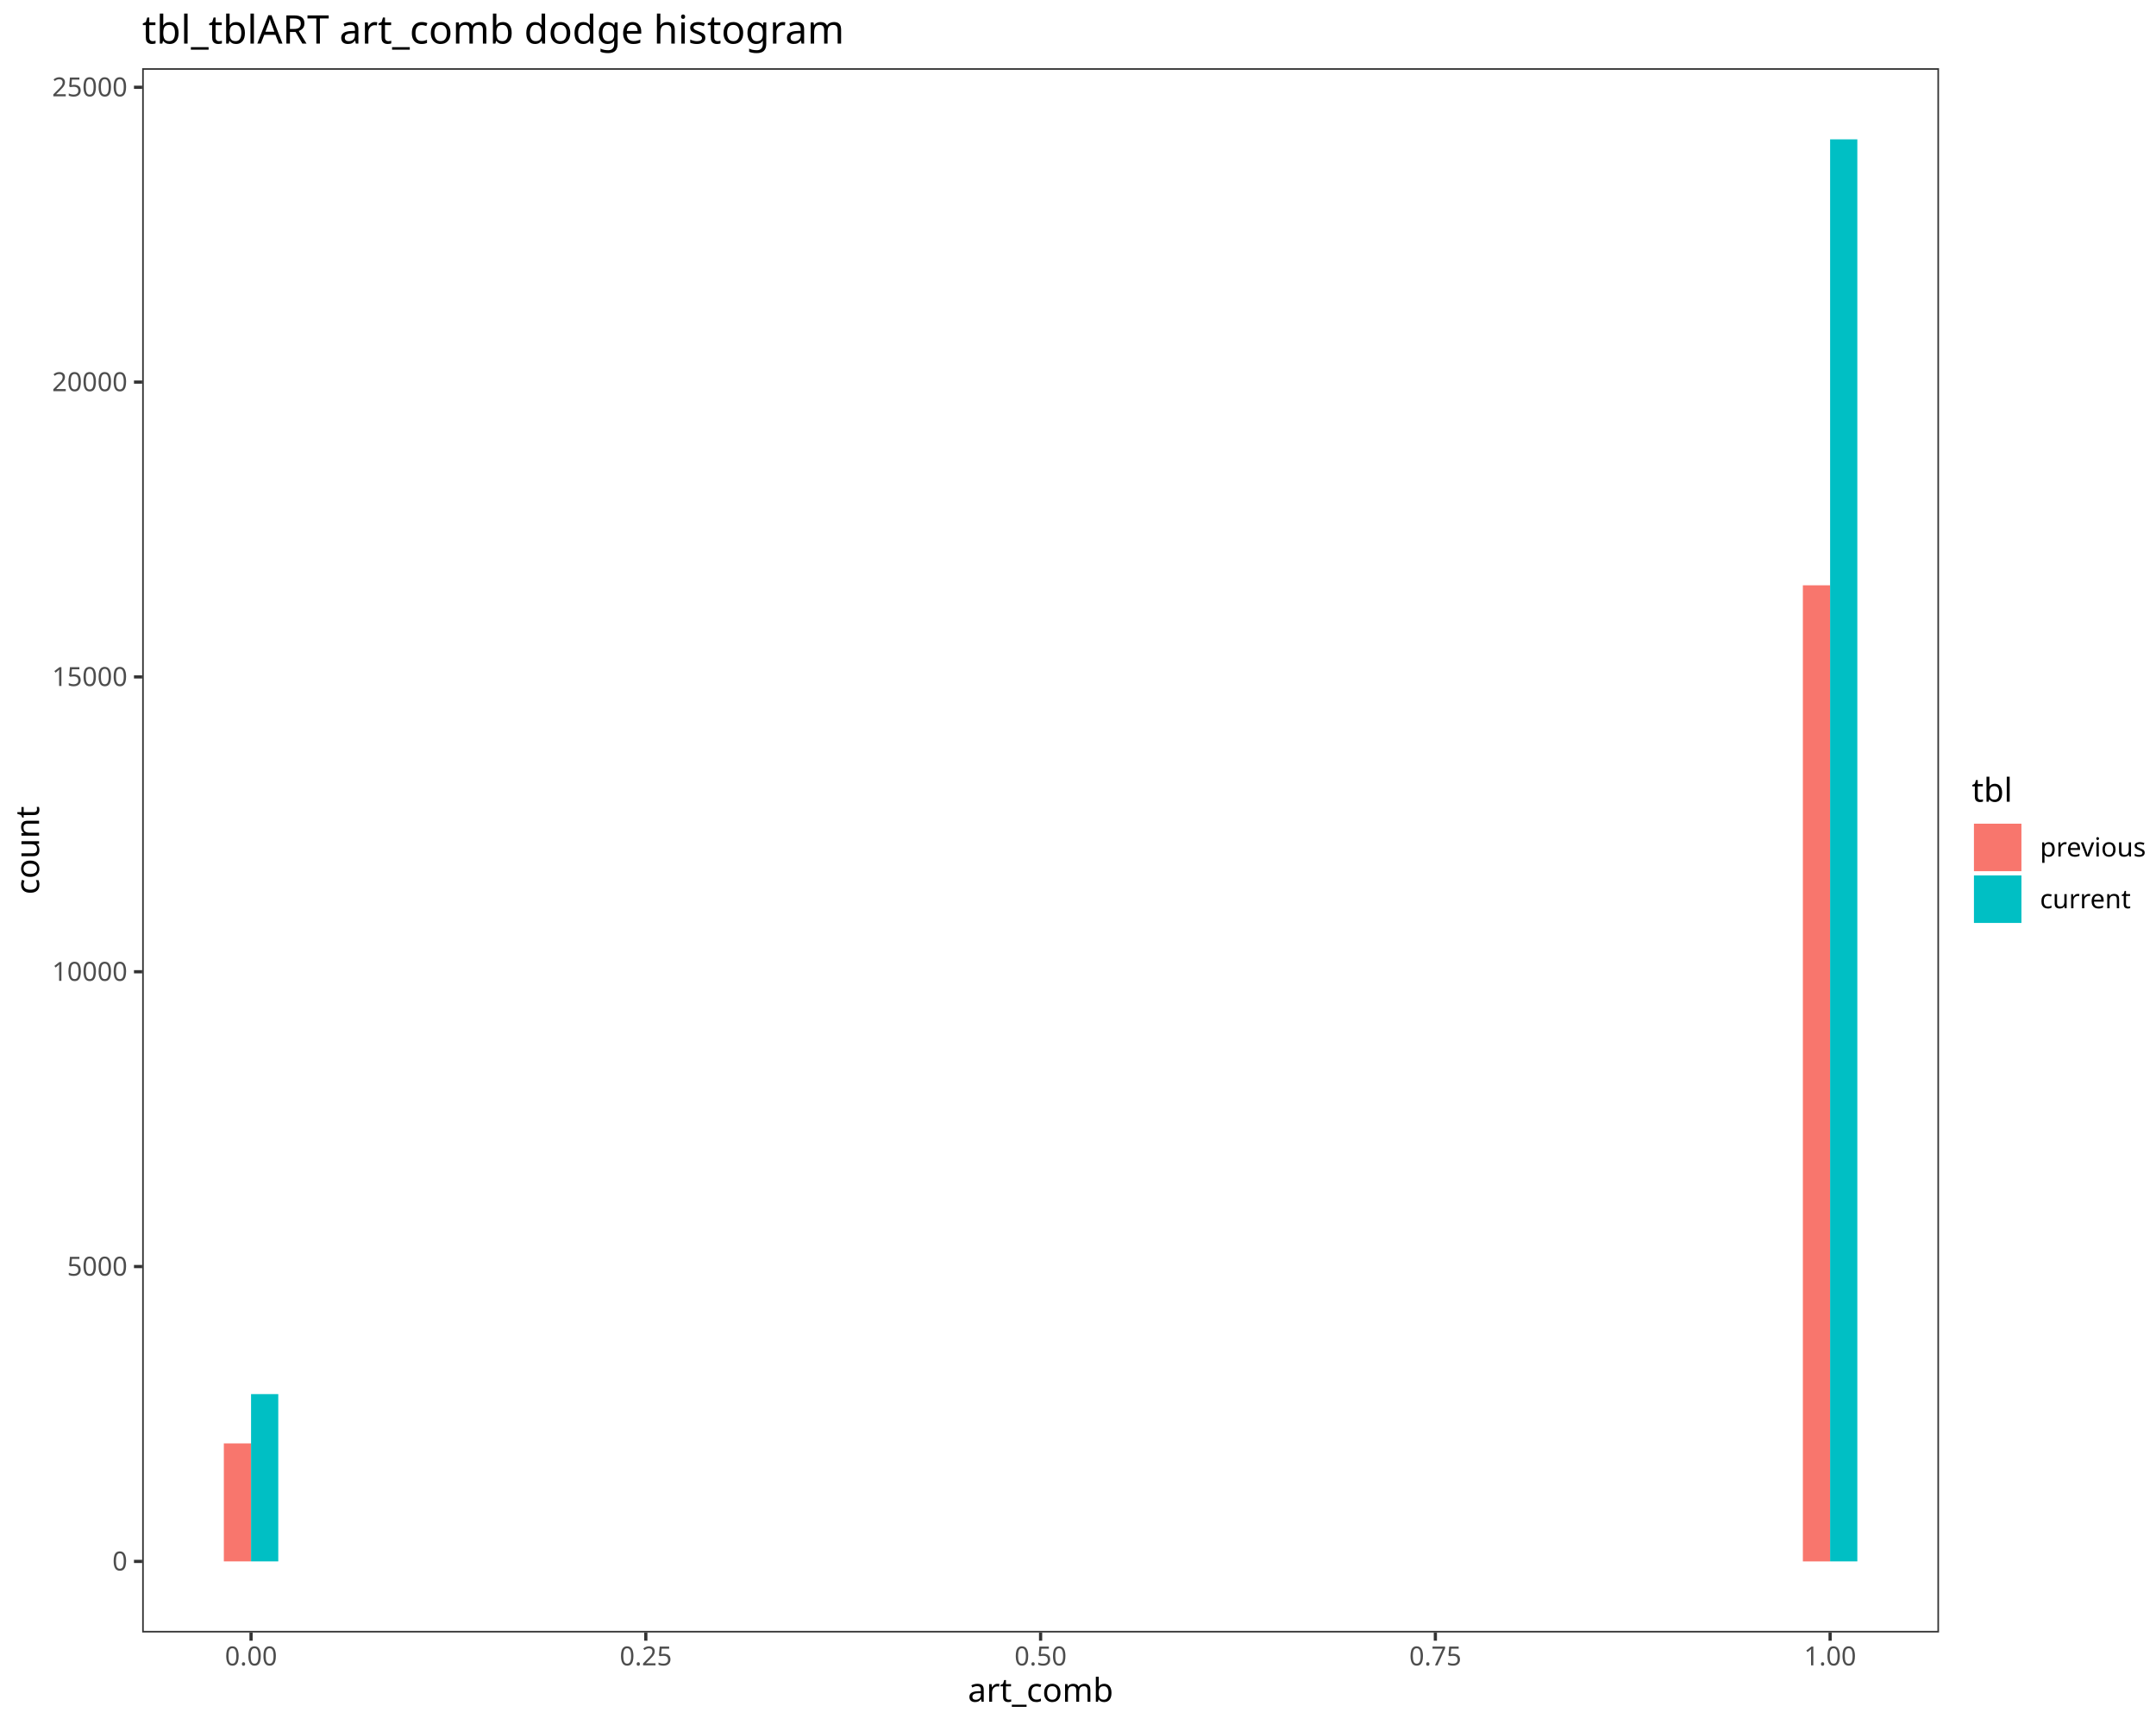
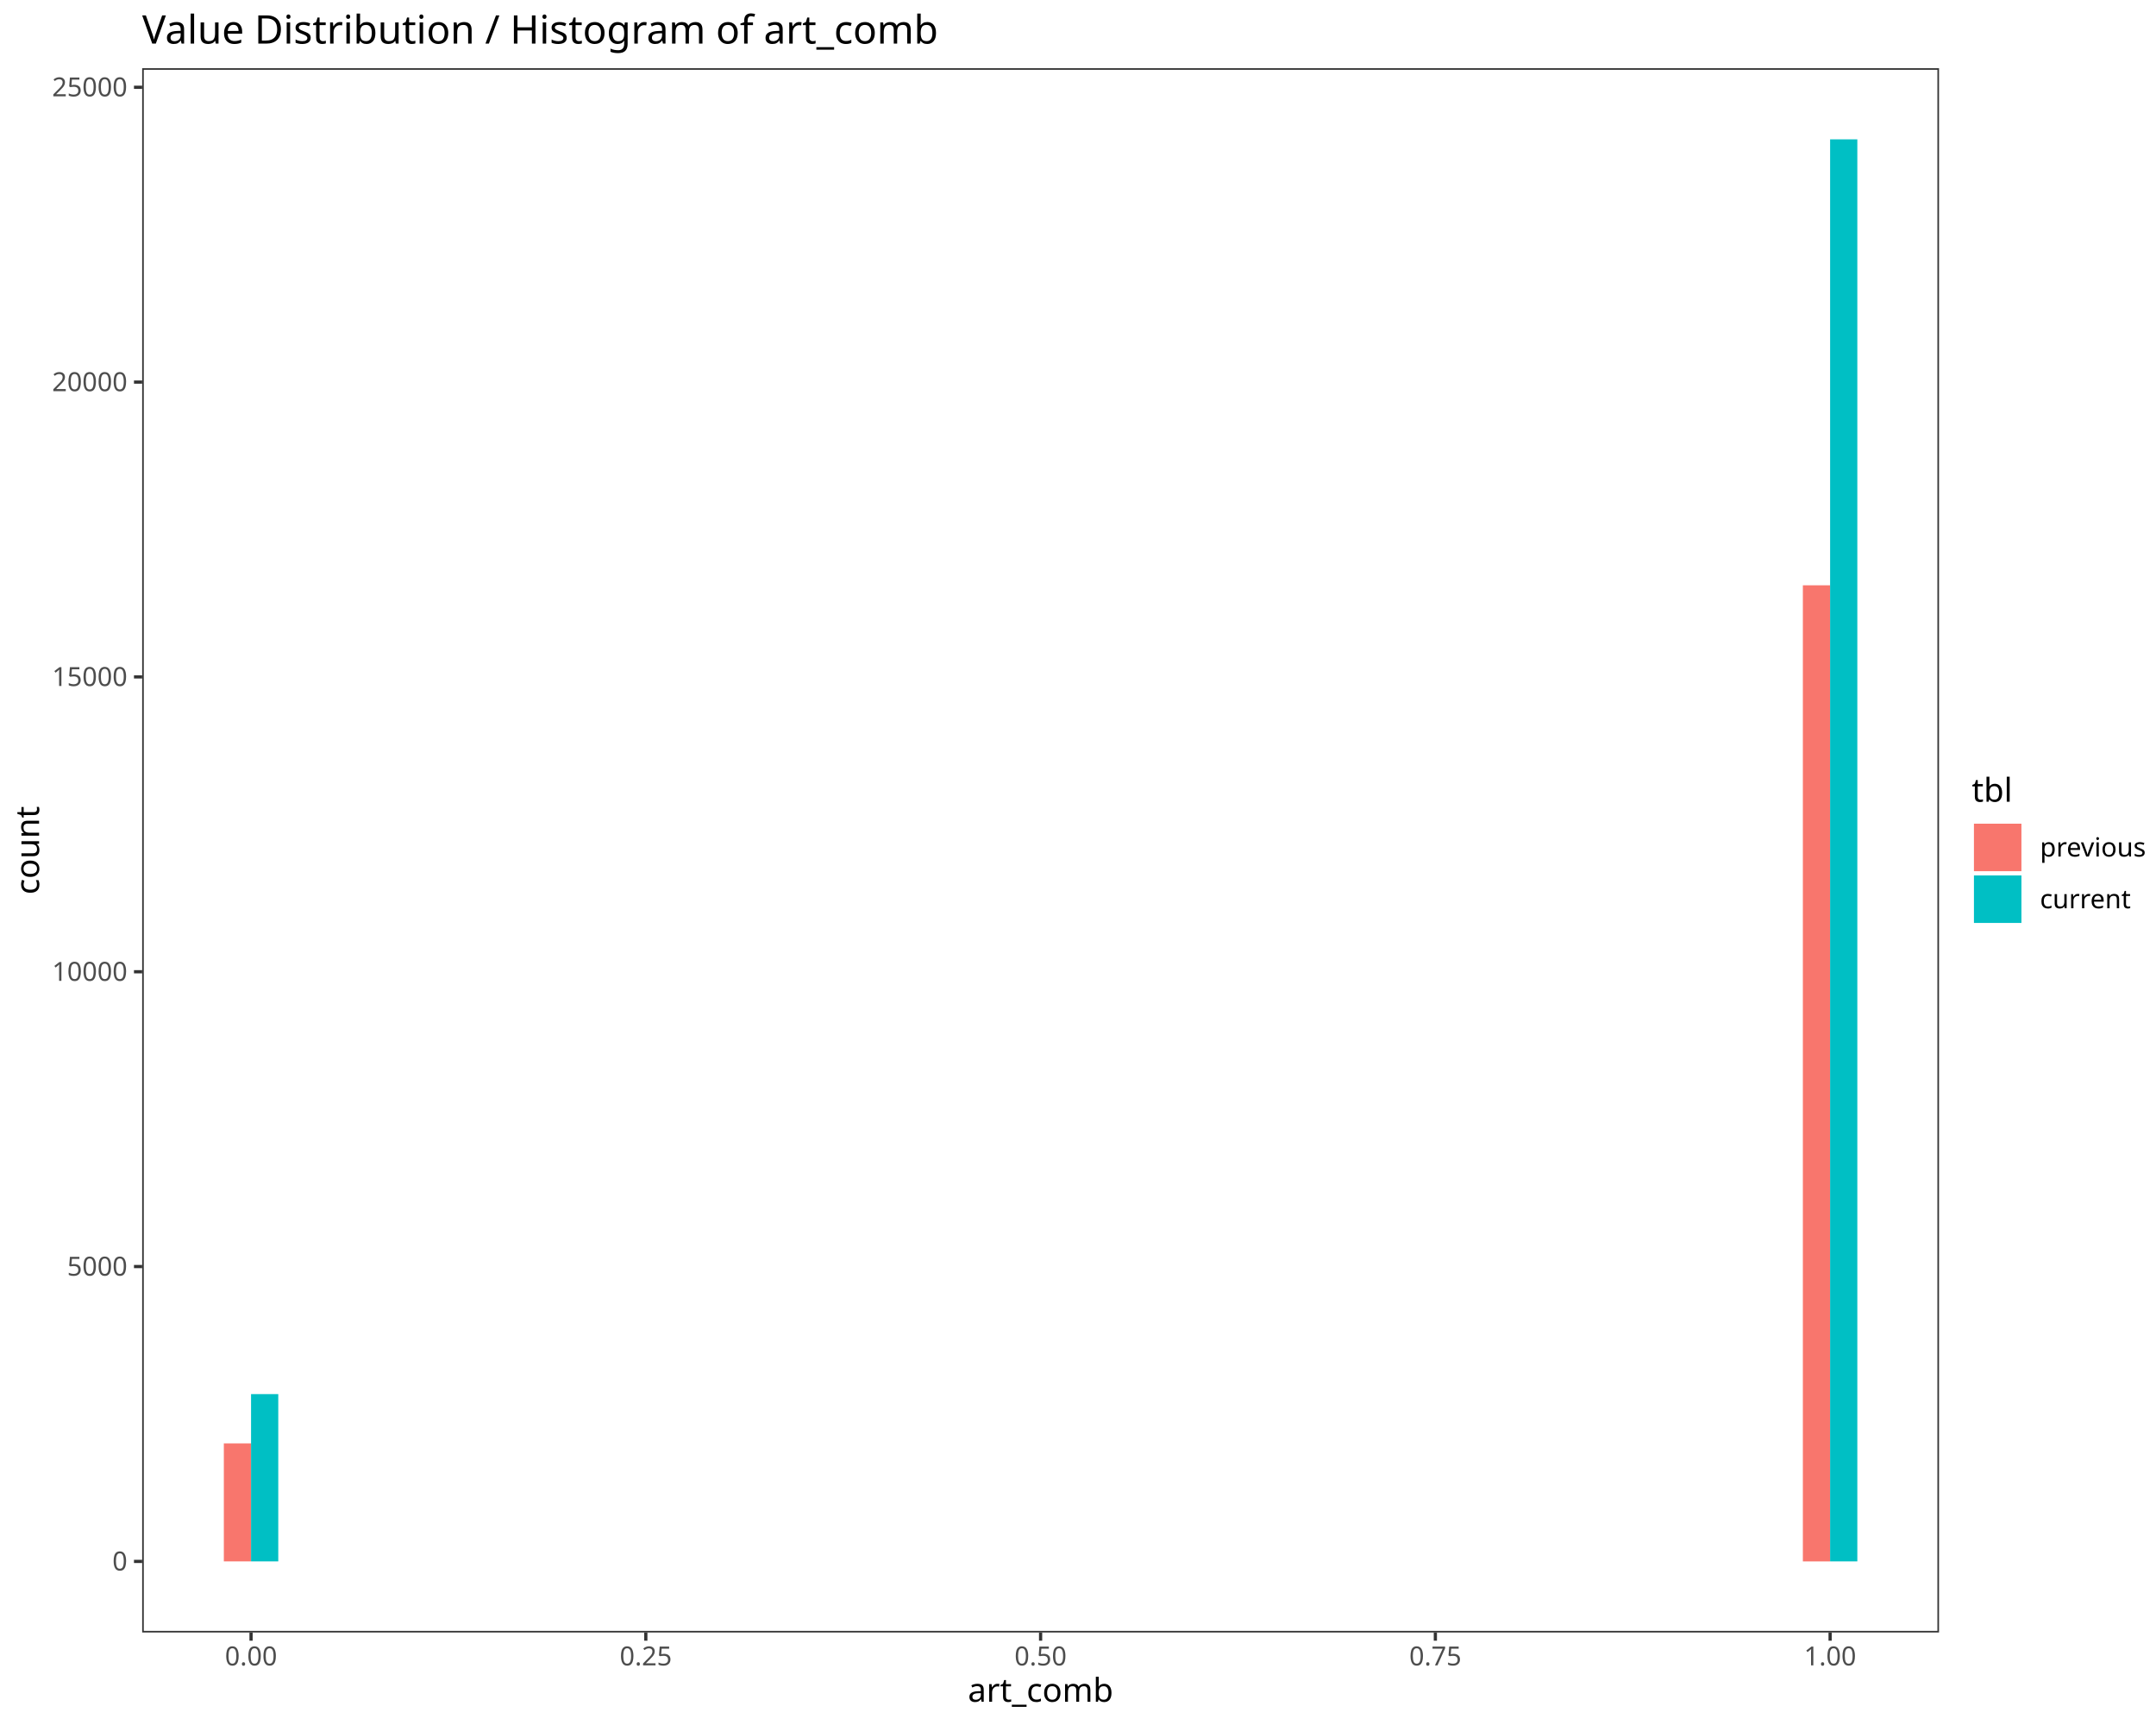
<svg xmlns="http://www.w3.org/2000/svg" class="svglite" data-engine-version="2.0" width="720.00pt" height="576.00pt" viewBox="0 0 720.00 576.00">
  <defs>
    <style type="text/css">
    .svglite line, .svglite polyline, .svglite polygon, .svglite path, .svglite rect, .svglite circle {
      fill: none;
      stroke: #000000;
      stroke-linecap: round;
      stroke-linejoin: round;
      stroke-miterlimit: 10.00;
    }
  </style>
  </defs>
  <rect width="100%" height="100%" style="stroke: none; fill: #FFFFFF;" />
  <defs>
    <clipPath id="cpMC4wMHw3MjAuMDB8MC4wMHw1NzYuMDA=">
      <rect x="0.00" y="0.00" width="720.00" height="576.00" />
    </clipPath>
  </defs>
  <g clip-path="url(#cpMC4wMHw3MjAuMDB8MC4wMHw1NzYuMDA=)">
    <rect x="0.00" y="0.00" width="720.00" height="576.00" style="stroke-width: 1.07; stroke: #FFFFFF; fill: #FFFFFF;" />
  </g>
  <defs>
    <clipPath id="cpNDcuNDh8NjQ3LjUzfDIyLjc4fDU0NS4xMQ==">
      <rect x="47.48" y="22.78" width="600.06" height="522.33" />
    </clipPath>
  </defs>
  <g clip-path="url(#cpNDcuNDh8NjQ3LjUzfDIyLjc4fDU0NS4xMQ==)">
    <rect x="47.48" y="22.78" width="600.06" height="522.33" style="stroke-width: 1.07; stroke: none; fill: #FFFFFF;" />
    <rect x="74.75" y="481.97" width="9.09" height="39.40" style="stroke-width: 1.07; stroke: none; stroke-linecap: butt; stroke-linejoin: miter; fill: #F8766D;" />
    <rect x="92.94" y="521.37" width="9.09" height="0.00" style="stroke-width: 1.07; stroke: none; stroke-linecap: butt; stroke-linejoin: miter; fill: #F8766D;" />
    <rect x="111.12" y="521.37" width="9.09" height="0.00" style="stroke-width: 1.07; stroke: none; stroke-linecap: butt; stroke-linejoin: miter; fill: #F8766D;" />
    <rect x="129.30" y="521.37" width="9.09" height="0.00" style="stroke-width: 1.07; stroke: none; stroke-linecap: butt; stroke-linejoin: miter; fill: #F8766D;" />
    <rect x="147.49" y="521.37" width="9.09" height="0.00" style="stroke-width: 1.07; stroke: none; stroke-linecap: butt; stroke-linejoin: miter; fill: #F8766D;" />
    <rect x="165.67" y="521.37" width="9.09" height="0.00" style="stroke-width: 1.07; stroke: none; stroke-linecap: butt; stroke-linejoin: miter; fill: #F8766D;" />
    <rect x="183.85" y="521.37" width="9.09" height="0.00" style="stroke-width: 1.07; stroke: none; stroke-linecap: butt; stroke-linejoin: miter; fill: #F8766D;" />
    <rect x="202.04" y="521.37" width="9.09" height="0.00" style="stroke-width: 1.07; stroke: none; stroke-linecap: butt; stroke-linejoin: miter; fill: #F8766D;" />
    <rect x="220.22" y="521.37" width="9.09" height="0.00" style="stroke-width: 1.07; stroke: none; stroke-linecap: butt; stroke-linejoin: miter; fill: #F8766D;" />
    <rect x="238.40" y="521.37" width="9.09" height="0.00" style="stroke-width: 1.07; stroke: none; stroke-linecap: butt; stroke-linejoin: miter; fill: #F8766D;" />
    <rect x="256.59" y="521.37" width="9.09" height="0.00" style="stroke-width: 1.07; stroke: none; stroke-linecap: butt; stroke-linejoin: miter; fill: #F8766D;" />
    <rect x="274.77" y="521.37" width="9.09" height="0.00" style="stroke-width: 1.07; stroke: none; stroke-linecap: butt; stroke-linejoin: miter; fill: #F8766D;" />
    <rect x="292.95" y="521.37" width="9.09" height="0.00" style="stroke-width: 1.07; stroke: none; stroke-linecap: butt; stroke-linejoin: miter; fill: #F8766D;" />
    <rect x="311.14" y="521.37" width="9.09" height="0.00" style="stroke-width: 1.07; stroke: none; stroke-linecap: butt; stroke-linejoin: miter; fill: #F8766D;" />
    <rect x="329.32" y="521.37" width="9.09" height="0.00" style="stroke-width: 1.07; stroke: none; stroke-linecap: butt; stroke-linejoin: miter; fill: #F8766D;" />
    <rect x="347.51" y="521.37" width="9.09" height="0.00" style="stroke-width: 1.07; stroke: none; stroke-linecap: butt; stroke-linejoin: miter; fill: #F8766D;" />
    <rect x="365.69" y="521.37" width="9.09" height="0.00" style="stroke-width: 1.07; stroke: none; stroke-linecap: butt; stroke-linejoin: miter; fill: #F8766D;" />
    <rect x="383.87" y="521.37" width="9.09" height="0.00" style="stroke-width: 1.07; stroke: none; stroke-linecap: butt; stroke-linejoin: miter; fill: #F8766D;" />
    <rect x="402.06" y="521.37" width="9.09" height="0.00" style="stroke-width: 1.07; stroke: none; stroke-linecap: butt; stroke-linejoin: miter; fill: #F8766D;" />
    <rect x="420.24" y="521.37" width="9.09" height="0.00" style="stroke-width: 1.07; stroke: none; stroke-linecap: butt; stroke-linejoin: miter; fill: #F8766D;" />
    <rect x="438.42" y="521.37" width="9.09" height="0.00" style="stroke-width: 1.07; stroke: none; stroke-linecap: butt; stroke-linejoin: miter; fill: #F8766D;" />
    <rect x="456.61" y="521.37" width="9.09" height="0.00" style="stroke-width: 1.07; stroke: none; stroke-linecap: butt; stroke-linejoin: miter; fill: #F8766D;" />
    <rect x="474.79" y="521.37" width="9.09" height="0.00" style="stroke-width: 1.07; stroke: none; stroke-linecap: butt; stroke-linejoin: miter; fill: #F8766D;" />
    <rect x="492.97" y="521.37" width="9.09" height="0.00" style="stroke-width: 1.07; stroke: none; stroke-linecap: butt; stroke-linejoin: miter; fill: #F8766D;" />
    <rect x="511.16" y="521.37" width="9.09" height="0.00" style="stroke-width: 1.07; stroke: none; stroke-linecap: butt; stroke-linejoin: miter; fill: #F8766D;" />
    <rect x="529.34" y="521.37" width="9.09" height="0.00" style="stroke-width: 1.07; stroke: none; stroke-linecap: butt; stroke-linejoin: miter; fill: #F8766D;" />
    <rect x="547.52" y="521.37" width="9.09" height="0.00" style="stroke-width: 1.07; stroke: none; stroke-linecap: butt; stroke-linejoin: miter; fill: #F8766D;" />
    <rect x="565.71" y="521.37" width="9.09" height="0.00" style="stroke-width: 1.07; stroke: none; stroke-linecap: butt; stroke-linejoin: miter; fill: #F8766D;" />
    <rect x="583.89" y="521.37" width="9.09" height="0.00" style="stroke-width: 1.07; stroke: none; stroke-linecap: butt; stroke-linejoin: miter; fill: #F8766D;" />
    <rect x="602.07" y="195.44" width="9.09" height="325.94" style="stroke-width: 1.07; stroke: none; stroke-linecap: butt; stroke-linejoin: miter; fill: #F8766D;" />
    <rect x="83.84" y="465.51" width="9.09" height="55.86" style="stroke-width: 1.07; stroke: none; stroke-linecap: butt; stroke-linejoin: miter; fill: #00BFC4;" />
    <rect x="102.03" y="521.37" width="9.09" height="0.00" style="stroke-width: 1.07; stroke: none; stroke-linecap: butt; stroke-linejoin: miter; fill: #00BFC4;" />
    <rect x="120.21" y="521.37" width="9.09" height="0.00" style="stroke-width: 1.07; stroke: none; stroke-linecap: butt; stroke-linejoin: miter; fill: #00BFC4;" />
    <rect x="138.39" y="521.37" width="9.09" height="0.00" style="stroke-width: 1.07; stroke: none; stroke-linecap: butt; stroke-linejoin: miter; fill: #00BFC4;" />
    <rect x="156.58" y="521.37" width="9.09" height="0.00" style="stroke-width: 1.07; stroke: none; stroke-linecap: butt; stroke-linejoin: miter; fill: #00BFC4;" />
    <rect x="174.76" y="521.37" width="9.09" height="0.00" style="stroke-width: 1.07; stroke: none; stroke-linecap: butt; stroke-linejoin: miter; fill: #00BFC4;" />
    <rect x="192.95" y="521.37" width="9.09" height="0.00" style="stroke-width: 1.07; stroke: none; stroke-linecap: butt; stroke-linejoin: miter; fill: #00BFC4;" />
    <rect x="211.13" y="521.37" width="9.09" height="0.00" style="stroke-width: 1.07; stroke: none; stroke-linecap: butt; stroke-linejoin: miter; fill: #00BFC4;" />
    <rect x="229.31" y="521.37" width="9.09" height="0.00" style="stroke-width: 1.07; stroke: none; stroke-linecap: butt; stroke-linejoin: miter; fill: #00BFC4;" />
    <rect x="247.50" y="521.37" width="9.09" height="0.00" style="stroke-width: 1.07; stroke: none; stroke-linecap: butt; stroke-linejoin: miter; fill: #00BFC4;" />
    <rect x="265.68" y="521.37" width="9.09" height="0.00" style="stroke-width: 1.07; stroke: none; stroke-linecap: butt; stroke-linejoin: miter; fill: #00BFC4;" />
    <rect x="283.86" y="521.37" width="9.09" height="0.00" style="stroke-width: 1.07; stroke: none; stroke-linecap: butt; stroke-linejoin: miter; fill: #00BFC4;" />
    <rect x="302.05" y="521.37" width="9.09" height="0.00" style="stroke-width: 1.07; stroke: none; stroke-linecap: butt; stroke-linejoin: miter; fill: #00BFC4;" />
    <rect x="320.23" y="521.37" width="9.09" height="0.00" style="stroke-width: 1.07; stroke: none; stroke-linecap: butt; stroke-linejoin: miter; fill: #00BFC4;" />
    <rect x="338.41" y="521.37" width="9.09" height="0.00" style="stroke-width: 1.07; stroke: none; stroke-linecap: butt; stroke-linejoin: miter; fill: #00BFC4;" />
    <rect x="356.60" y="521.37" width="9.09" height="0.00" style="stroke-width: 1.07; stroke: none; stroke-linecap: butt; stroke-linejoin: miter; fill: #00BFC4;" />
    <rect x="374.78" y="521.37" width="9.09" height="0.00" style="stroke-width: 1.07; stroke: none; stroke-linecap: butt; stroke-linejoin: miter; fill: #00BFC4;" />
    <rect x="392.96" y="521.37" width="9.09" height="0.00" style="stroke-width: 1.07; stroke: none; stroke-linecap: butt; stroke-linejoin: miter; fill: #00BFC4;" />
    <rect x="411.15" y="521.37" width="9.09" height="0.00" style="stroke-width: 1.07; stroke: none; stroke-linecap: butt; stroke-linejoin: miter; fill: #00BFC4;" />
    <rect x="429.33" y="521.37" width="9.09" height="0.00" style="stroke-width: 1.07; stroke: none; stroke-linecap: butt; stroke-linejoin: miter; fill: #00BFC4;" />
    <rect x="447.51" y="521.37" width="9.09" height="0.00" style="stroke-width: 1.07; stroke: none; stroke-linecap: butt; stroke-linejoin: miter; fill: #00BFC4;" />
    <rect x="465.70" y="521.37" width="9.09" height="0.00" style="stroke-width: 1.07; stroke: none; stroke-linecap: butt; stroke-linejoin: miter; fill: #00BFC4;" />
    <rect x="483.88" y="521.37" width="9.09" height="0.00" style="stroke-width: 1.07; stroke: none; stroke-linecap: butt; stroke-linejoin: miter; fill: #00BFC4;" />
    <rect x="502.06" y="521.37" width="9.09" height="0.00" style="stroke-width: 1.07; stroke: none; stroke-linecap: butt; stroke-linejoin: miter; fill: #00BFC4;" />
    <rect x="520.25" y="521.37" width="9.09" height="0.00" style="stroke-width: 1.07; stroke: none; stroke-linecap: butt; stroke-linejoin: miter; fill: #00BFC4;" />
    <rect x="538.43" y="521.37" width="9.09" height="0.00" style="stroke-width: 1.07; stroke: none; stroke-linecap: butt; stroke-linejoin: miter; fill: #00BFC4;" />
    <rect x="556.62" y="521.37" width="9.09" height="0.00" style="stroke-width: 1.07; stroke: none; stroke-linecap: butt; stroke-linejoin: miter; fill: #00BFC4;" />
    <rect x="574.80" y="521.37" width="9.09" height="0.00" style="stroke-width: 1.07; stroke: none; stroke-linecap: butt; stroke-linejoin: miter; fill: #00BFC4;" />
    <rect x="592.98" y="521.37" width="9.09" height="0.00" style="stroke-width: 1.07; stroke: none; stroke-linecap: butt; stroke-linejoin: miter; fill: #00BFC4;" />
    <rect x="611.17" y="46.53" width="9.09" height="474.84" style="stroke-width: 1.07; stroke: none; stroke-linecap: butt; stroke-linejoin: miter; fill: #00BFC4;" />
    <rect x="47.48" y="22.78" width="600.06" height="522.33" style="stroke-width: 1.07; stroke: #333333;" />
  </g>
  <g clip-path="url(#cpMC4wMHw3MjAuMDB8MC4wMHw1NzYuMDA=)">
    <text x="42.55" y="524.40" text-anchor="end" style="font-size: 8.80px; fill: #4D4D4D; font-family: sans;" textLength="4.89px" lengthAdjust="spacingAndGlyphs">0</text>
    <text x="42.55" y="425.95" text-anchor="end" style="font-size: 8.80px; fill: #4D4D4D; font-family: sans;" textLength="19.58px" lengthAdjust="spacingAndGlyphs">5000</text>
    <text x="42.55" y="327.51" text-anchor="end" style="font-size: 8.80px; fill: #4D4D4D; font-family: sans;" textLength="24.47px" lengthAdjust="spacingAndGlyphs">10000</text>
    <text x="42.55" y="229.06" text-anchor="end" style="font-size: 8.80px; fill: #4D4D4D; font-family: sans;" textLength="24.47px" lengthAdjust="spacingAndGlyphs">15000</text>
    <text x="42.55" y="130.61" text-anchor="end" style="font-size: 8.80px; fill: #4D4D4D; font-family: sans;" textLength="24.47px" lengthAdjust="spacingAndGlyphs">20000</text>
    <text x="42.55" y="32.17" text-anchor="end" style="font-size: 8.80px; fill: #4D4D4D; font-family: sans;" textLength="24.47px" lengthAdjust="spacingAndGlyphs">25000</text>
    <polyline points="44.74,521.37 47.48,521.37 " style="stroke-width: 1.07; stroke: #333333; stroke-linecap: butt;" />
    <polyline points="44.74,422.92 47.48,422.92 " style="stroke-width: 1.07; stroke: #333333; stroke-linecap: butt;" />
    <polyline points="44.74,324.48 47.48,324.48 " style="stroke-width: 1.07; stroke: #333333; stroke-linecap: butt;" />
    <polyline points="44.74,226.03 47.48,226.03 " style="stroke-width: 1.07; stroke: #333333; stroke-linecap: butt;" />
    <polyline points="44.74,127.59 47.48,127.59 " style="stroke-width: 1.07; stroke: #333333; stroke-linecap: butt;" />
    <polyline points="44.74,29.14 47.48,29.14 " style="stroke-width: 1.07; stroke: #333333; stroke-linecap: butt;" />
    <polyline points="83.84,547.85 83.84,545.11 " style="stroke-width: 1.07; stroke: #333333; stroke-linecap: butt;" />
    <polyline points="215.67,547.85 215.67,545.11 " style="stroke-width: 1.07; stroke: #333333; stroke-linecap: butt;" />
    <polyline points="347.51,547.85 347.51,545.11 " style="stroke-width: 1.07; stroke: #333333; stroke-linecap: butt;" />
    <polyline points="479.34,547.85 479.34,545.11 " style="stroke-width: 1.07; stroke: #333333; stroke-linecap: butt;" />
    <polyline points="611.17,547.85 611.17,545.11 " style="stroke-width: 1.07; stroke: #333333; stroke-linecap: butt;" />
    <text x="83.84" y="556.10" text-anchor="middle" style="font-size: 8.80px; fill: #4D4D4D; font-family: sans;" textLength="17.13px" lengthAdjust="spacingAndGlyphs">0.00</text>
    <text x="215.67" y="556.10" text-anchor="middle" style="font-size: 8.80px; fill: #4D4D4D; font-family: sans;" textLength="17.13px" lengthAdjust="spacingAndGlyphs">0.25</text>
    <text x="347.51" y="556.10" text-anchor="middle" style="font-size: 8.80px; fill: #4D4D4D; font-family: sans;" textLength="17.13px" lengthAdjust="spacingAndGlyphs">0.50</text>
    <text x="479.34" y="556.10" text-anchor="middle" style="font-size: 8.80px; fill: #4D4D4D; font-family: sans;" textLength="17.13px" lengthAdjust="spacingAndGlyphs">0.75</text>
    <text x="611.17" y="556.10" text-anchor="middle" style="font-size: 8.80px; fill: #4D4D4D; font-family: sans;" textLength="17.13px" lengthAdjust="spacingAndGlyphs">1.00</text>
    <text x="347.51" y="568.24" text-anchor="middle" style="font-size: 11.00px; font-family: sans;" textLength="45.86px" lengthAdjust="spacingAndGlyphs">art_comb</text>
    <text transform="translate(13.05,283.95) rotate(-90)" text-anchor="middle" style="font-size: 11.00px; font-family: sans;" textLength="26.91px" lengthAdjust="spacingAndGlyphs">count</text>
    <rect x="658.49" y="259.00" width="56.03" height="49.89" style="stroke-width: 1.07; stroke: none; fill: #FFFFFF;" />
    <text x="658.49" y="267.71" style="font-size: 11.00px; font-family: sans;" textLength="11.62px" lengthAdjust="spacingAndGlyphs">tbl</text>
    <rect x="658.49" y="274.33" width="17.28" height="17.28" style="stroke-width: 1.07; stroke: none; fill: #FFFFFF;" />
    <rect x="659.20" y="275.04" width="15.86" height="15.86" style="stroke-width: 1.07; stroke: none; stroke-linecap: butt; stroke-linejoin: miter; fill: #F8766D;" />
    <rect x="658.49" y="291.61" width="17.28" height="17.28" style="stroke-width: 1.07; stroke: none; fill: #FFFFFF;" />
    <rect x="659.20" y="292.32" width="15.86" height="15.86" style="stroke-width: 1.07; stroke: none; stroke-linecap: butt; stroke-linejoin: miter; fill: #00BFC4;" />
    <text x="681.25" y="286.00" style="font-size: 8.80px; font-family: sans;" textLength="33.27px" lengthAdjust="spacingAndGlyphs">previous</text>
    <text x="681.25" y="303.28" style="font-size: 8.80px; font-family: sans;" textLength="27.39px" lengthAdjust="spacingAndGlyphs">current</text>
-     <text x="47.48" y="14.56" style="font-size: 13.20px; font-family: sans;" textLength="222.34px" lengthAdjust="spacingAndGlyphs">tbl_tblART art_comb dodge histogram</text>
+     <text x="47.48" y="14.56" style="font-size: 13.20px; font-family: sans;" textLength="248.00px" lengthAdjust="spacingAndGlyphs">Value Distribution / Histogram of art_comb</text>
  </g>
</svg>
